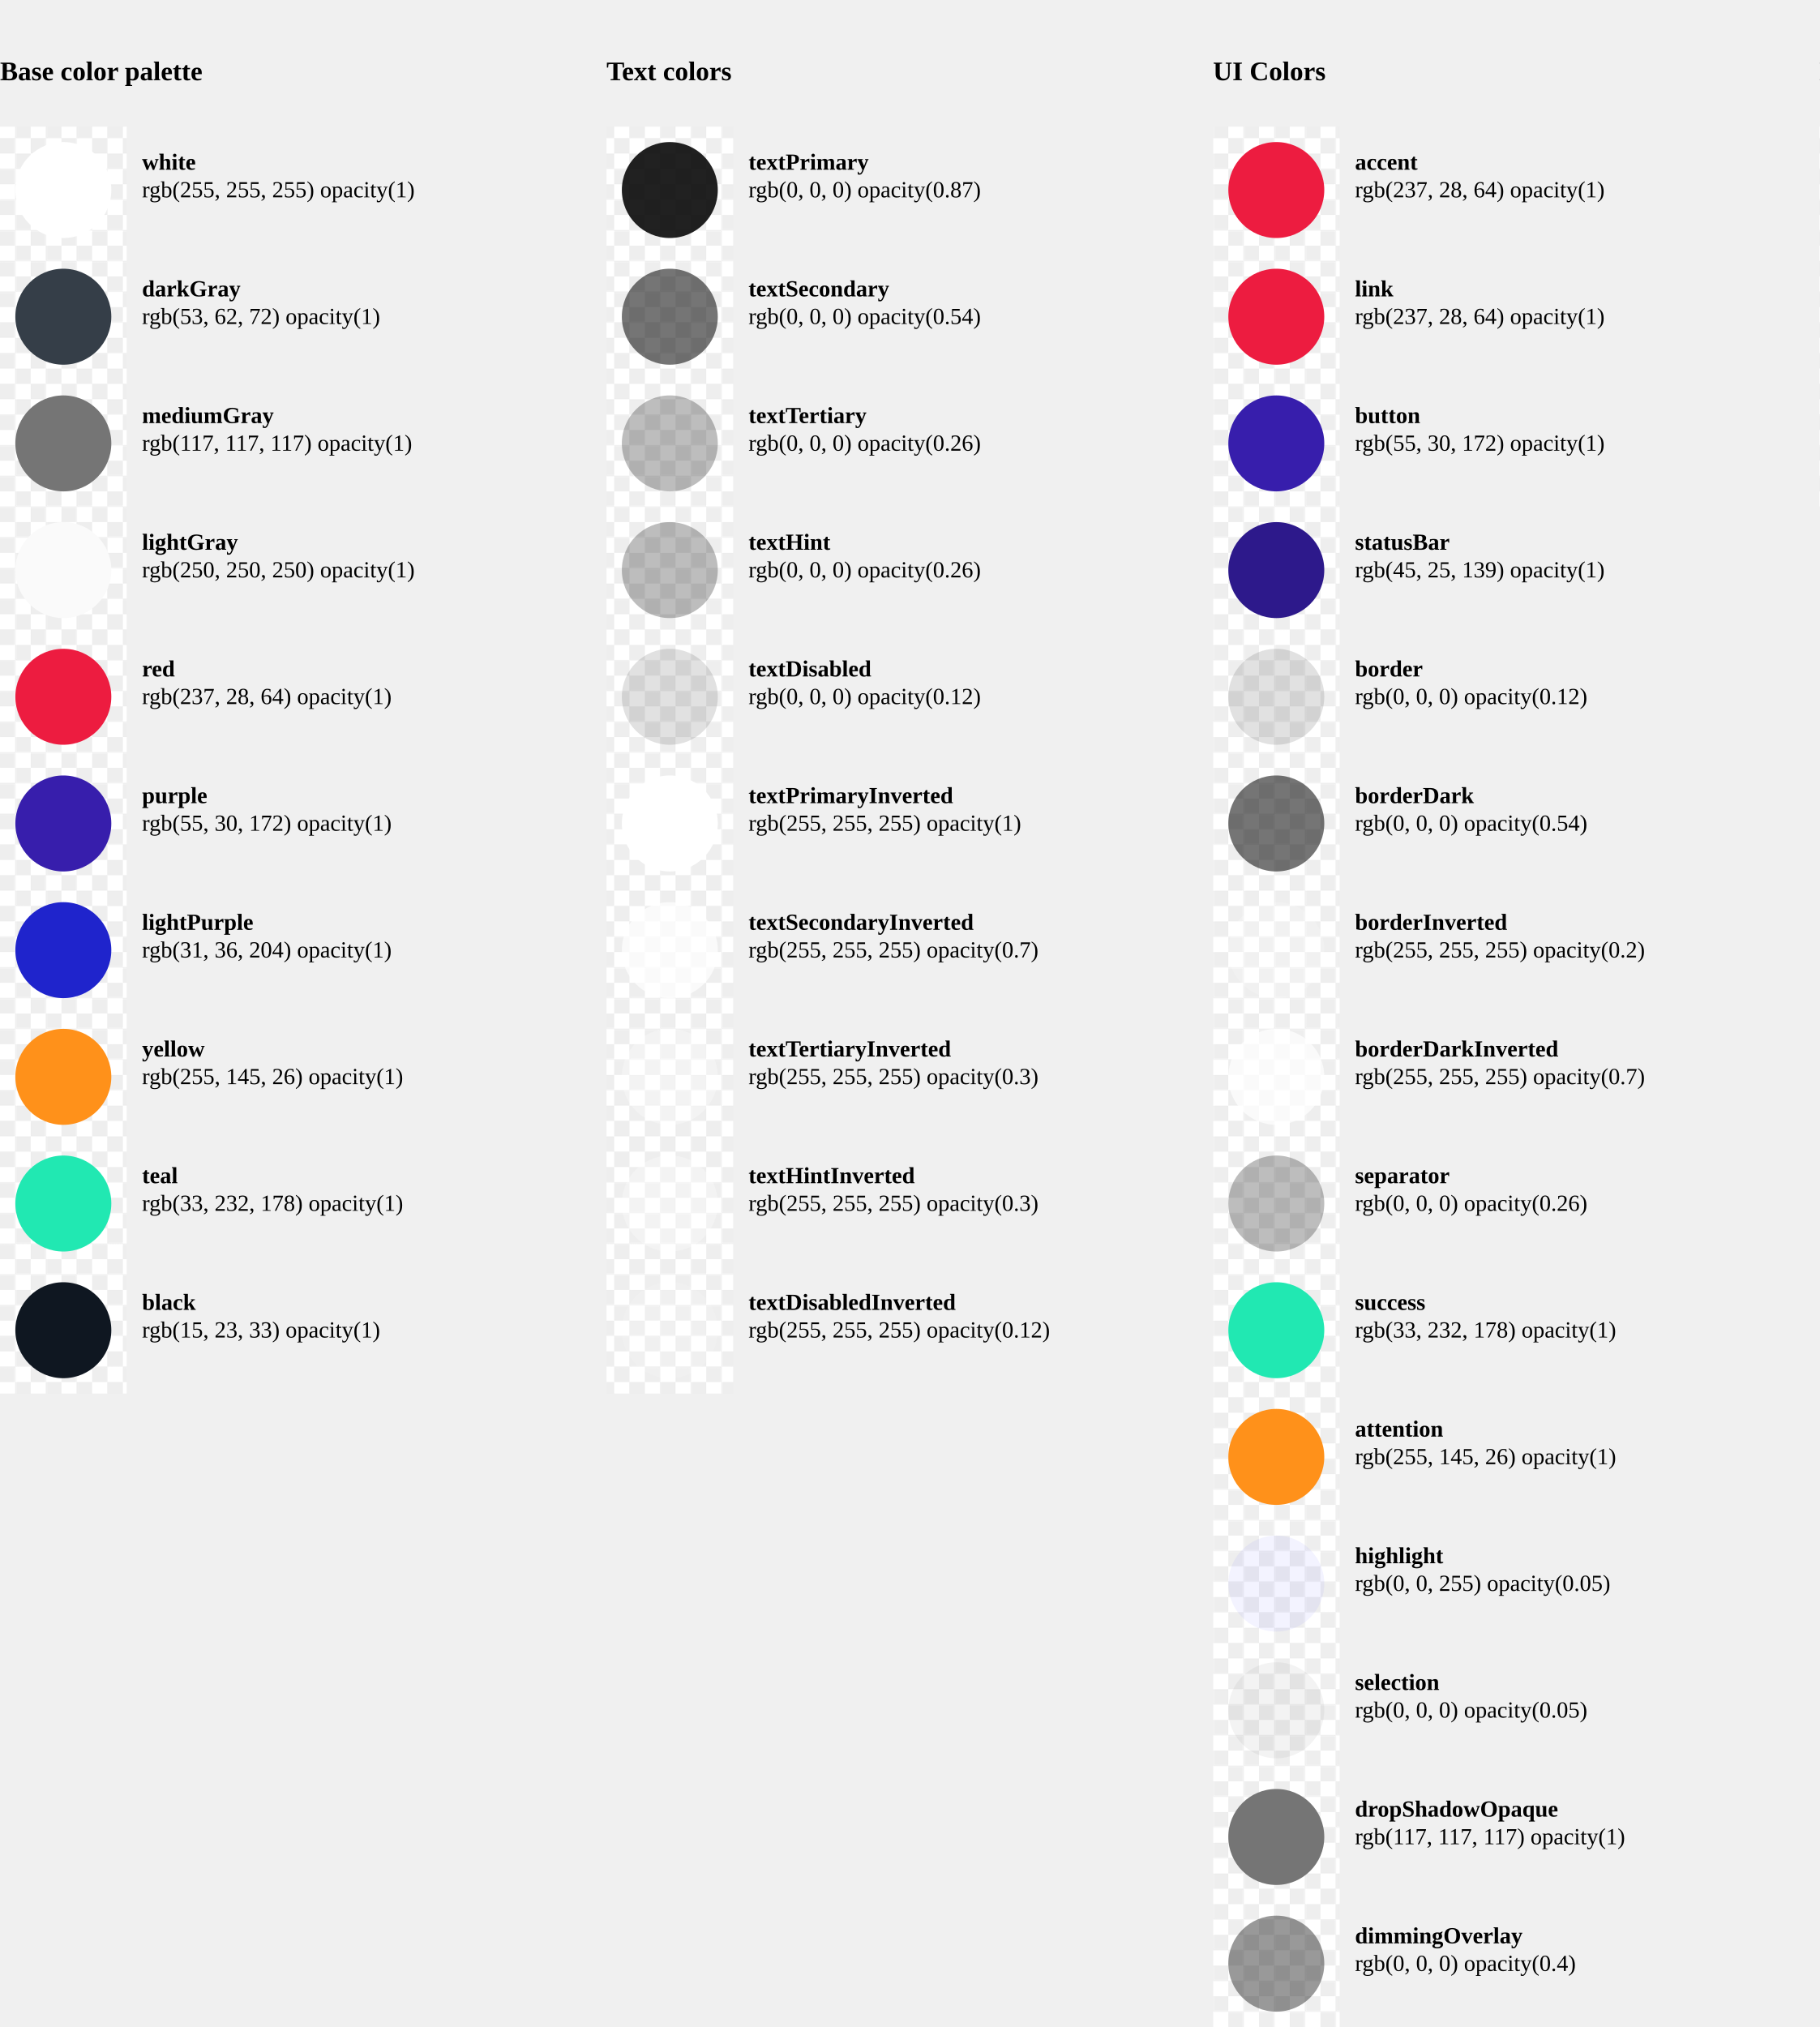
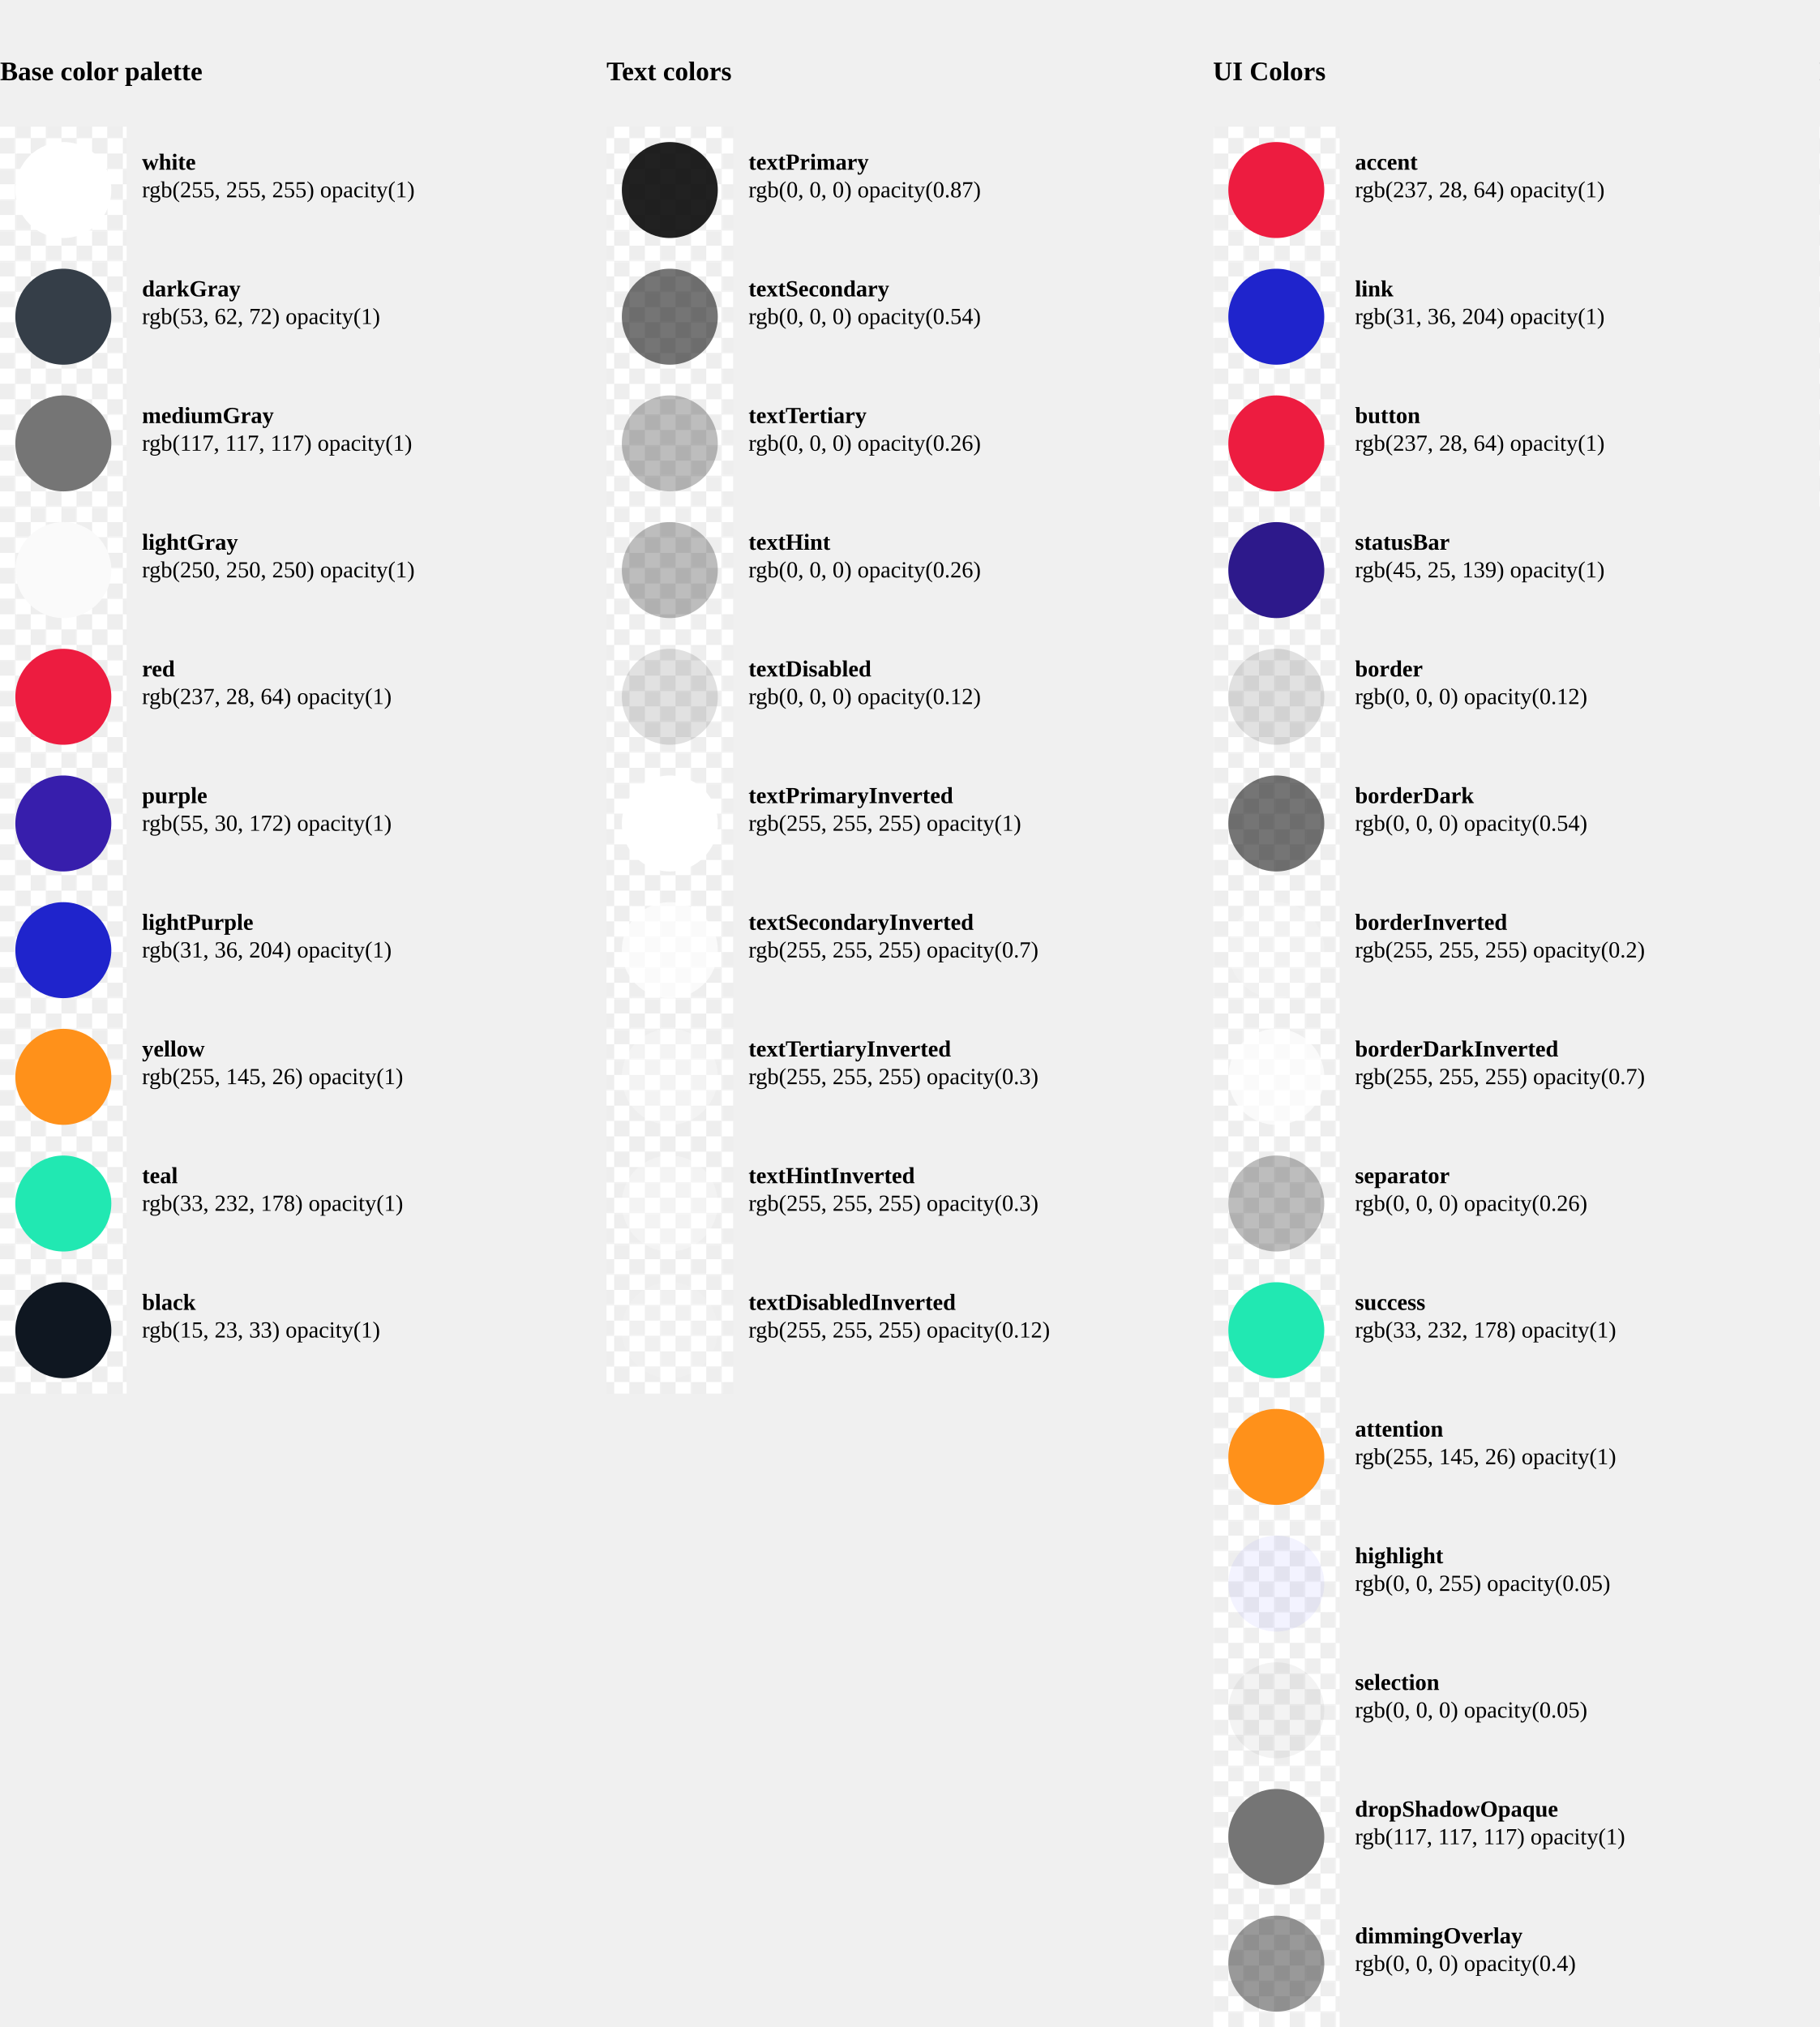
<svg xmlns="http://www.w3.org/2000/svg" version="1.1" id="Meetup_Swatches" x="0px" y="0px" width="948" height="1056" viewBox="0 0 948 1056" xml:space="preserve">
  <defs>
    <pattern id="dark_grid" width="16" height="16" patternUnits="userSpaceOnUse">
      <rect fill="#111" x="0" y="0" width="8" height="8" />
      <rect fill="#222" x="8" y="0" width="8" height="8" />
      <rect fill="#222" x="0" y="8" width="8" height="8" />
      <rect fill="#111" x="8" y="8" width="8" height="8" />
    </pattern>
    <pattern id="light_grid" width="16" height="16" patternUnits="userSpaceOnUse">
      <rect fill="#fff" x="0" y="0" width="8" height="8" />
      <rect fill="#eee" x="8" y="0" width="8" height="8" />
      <rect fill="#eee" x="0" y="8" width="8" height="8" />
      <rect fill="#fff" x="8" y="8" width="8" height="8" />
    </pattern>
  </defs>
  <text x="0" y="25" font-size="14">
    <tspan x="0" dy="1.2em" font-weight="bold">Base color palette</tspan>
    <tspan x="0" dy="1.2em" />
  </text>
  <rect fill="url(#light_grid)" x="0" y="66" width="66" height="660" />
  <circle cx="33" cy="99" r="25" fill="rgb(255, 255, 255)" opacity="1" />
  <text x="74" y="74" font-size="12">
    <tspan x="74" dy="1.2em" font-weight="bold">white</tspan>
    <tspan x="74" dy="1.2em">rgb(255, 255, 255) opacity(1)</tspan>
  </text>
  <circle cx="33" cy="165" r="25" fill="rgb(53, 62, 72)" opacity="1" />
  <text x="74" y="140" font-size="12">
    <tspan x="74" dy="1.2em" font-weight="bold">darkGray</tspan>
    <tspan x="74" dy="1.2em">rgb(53, 62, 72) opacity(1)</tspan>
  </text>
  <circle cx="33" cy="231" r="25" fill="rgb(117, 117, 117)" opacity="1" />
  <text x="74" y="206" font-size="12">
    <tspan x="74" dy="1.2em" font-weight="bold">mediumGray</tspan>
    <tspan x="74" dy="1.2em">rgb(117, 117, 117) opacity(1)</tspan>
  </text>
  <circle cx="33" cy="297" r="25" fill="rgb(250, 250, 250)" opacity="1" />
  <text x="74" y="272" font-size="12">
    <tspan x="74" dy="1.2em" font-weight="bold">lightGray</tspan>
    <tspan x="74" dy="1.2em">rgb(250, 250, 250) opacity(1)</tspan>
  </text>
  <circle cx="33" cy="363" r="25" fill="rgb(237, 28, 64)" opacity="1" />
  <text x="74" y="338" font-size="12">
    <tspan x="74" dy="1.2em" font-weight="bold">red</tspan>
    <tspan x="74" dy="1.2em">rgb(237, 28, 64) opacity(1)</tspan>
  </text>
  <circle cx="33" cy="429" r="25" fill="rgb(55, 30, 172)" opacity="1" />
  <text x="74" y="404" font-size="12">
    <tspan x="74" dy="1.2em" font-weight="bold">purple</tspan>
    <tspan x="74" dy="1.2em">rgb(55, 30, 172) opacity(1)</tspan>
  </text>
  <circle cx="33" cy="495" r="25" fill="rgb(31, 36, 204)" opacity="1" />
  <text x="74" y="470" font-size="12">
    <tspan x="74" dy="1.2em" font-weight="bold">lightPurple</tspan>
    <tspan x="74" dy="1.2em">rgb(31, 36, 204) opacity(1)</tspan>
  </text>
  <circle cx="33" cy="561" r="25" fill="rgb(255, 145, 26)" opacity="1" />
  <text x="74" y="536" font-size="12">
    <tspan x="74" dy="1.2em" font-weight="bold">yellow</tspan>
    <tspan x="74" dy="1.2em">rgb(255, 145, 26) opacity(1)</tspan>
  </text>
  <circle cx="33" cy="627" r="25" fill="rgb(33, 232, 178)" opacity="1" />
  <text x="74" y="602" font-size="12">
    <tspan x="74" dy="1.2em" font-weight="bold">teal</tspan>
    <tspan x="74" dy="1.2em">rgb(33, 232, 178) opacity(1)</tspan>
  </text>
  <circle cx="33" cy="693" r="25" fill="rgb(15, 23, 33)" opacity="1" />
  <text x="74" y="668" font-size="12">
    <tspan x="74" dy="1.2em" font-weight="bold">black</tspan>
    <tspan x="74" dy="1.2em">rgb(15, 23, 33) opacity(1)</tspan>
  </text>
  <text x="316" y="25" font-size="14">
    <tspan x="316" dy="1.2em" font-weight="bold">Text colors</tspan>
    <tspan x="316" dy="1.2em" />
  </text>
  <rect fill="url(#light_grid)" x="316" y="66" width="66" height="660" />
  <circle cx="349" cy="99" r="25" fill="rgb(0, 0, 0)" opacity="0.87" />
  <text x="390" y="74" font-size="12">
    <tspan x="390" dy="1.2em" font-weight="bold">textPrimary</tspan>
    <tspan x="390" dy="1.2em">rgb(0, 0, 0) opacity(0.87)</tspan>
  </text>
  <circle cx="349" cy="165" r="25" fill="rgb(0, 0, 0)" opacity="0.54" />
  <text x="390" y="140" font-size="12">
    <tspan x="390" dy="1.2em" font-weight="bold">textSecondary</tspan>
    <tspan x="390" dy="1.2em">rgb(0, 0, 0) opacity(0.54)</tspan>
  </text>
  <circle cx="349" cy="231" r="25" fill="rgb(0, 0, 0)" opacity="0.26" />
  <text x="390" y="206" font-size="12">
    <tspan x="390" dy="1.2em" font-weight="bold">textTertiary</tspan>
    <tspan x="390" dy="1.2em">rgb(0, 0, 0) opacity(0.26)</tspan>
  </text>
  <circle cx="349" cy="297" r="25" fill="rgb(0, 0, 0)" opacity="0.26" />
  <text x="390" y="272" font-size="12">
    <tspan x="390" dy="1.2em" font-weight="bold">textHint</tspan>
    <tspan x="390" dy="1.2em">rgb(0, 0, 0) opacity(0.26)</tspan>
  </text>
  <circle cx="349" cy="363" r="25" fill="rgb(0, 0, 0)" opacity="0.12" />
  <text x="390" y="338" font-size="12">
    <tspan x="390" dy="1.2em" font-weight="bold">textDisabled</tspan>
    <tspan x="390" dy="1.2em">rgb(0, 0, 0) opacity(0.12)</tspan>
  </text>
  <circle cx="349" cy="429" r="25" fill="rgb(255, 255, 255)" opacity="1" />
  <text x="390" y="404" font-size="12">
    <tspan x="390" dy="1.2em" font-weight="bold">textPrimaryInverted</tspan>
    <tspan x="390" dy="1.2em">rgb(255, 255, 255) opacity(1)</tspan>
  </text>
  <circle cx="349" cy="495" r="25" fill="rgb(255, 255, 255)" opacity="0.7" />
  <text x="390" y="470" font-size="12">
    <tspan x="390" dy="1.2em" font-weight="bold">textSecondaryInverted</tspan>
    <tspan x="390" dy="1.2em">rgb(255, 255, 255) opacity(0.7)</tspan>
  </text>
  <circle cx="349" cy="561" r="25" fill="rgb(255, 255, 255)" opacity="0.3" />
  <text x="390" y="536" font-size="12">
    <tspan x="390" dy="1.2em" font-weight="bold">textTertiaryInverted</tspan>
    <tspan x="390" dy="1.2em">rgb(255, 255, 255) opacity(0.3)</tspan>
  </text>
  <circle cx="349" cy="627" r="25" fill="rgb(255, 255, 255)" opacity="0.3" />
  <text x="390" y="602" font-size="12">
    <tspan x="390" dy="1.2em" font-weight="bold">textHintInverted</tspan>
    <tspan x="390" dy="1.2em">rgb(255, 255, 255) opacity(0.3)</tspan>
  </text>
  <circle cx="349" cy="693" r="25" fill="rgb(255, 255, 255)" opacity="0.12" />
  <text x="390" y="668" font-size="12">
    <tspan x="390" dy="1.2em" font-weight="bold">textDisabledInverted</tspan>
    <tspan x="390" dy="1.2em">rgb(255, 255, 255) opacity(0.12)</tspan>
  </text>
  <text x="632" y="25" font-size="14">
    <tspan x="632" dy="1.2em" font-weight="bold">UI Colors</tspan>
    <tspan x="632" dy="1.2em" />
  </text>
  <rect fill="url(#light_grid)" x="632" y="66" width="66" height="990" />
  <circle cx="665" cy="99" r="25" fill="rgb(237, 28, 64)" opacity="1" />
  <text x="706" y="74" font-size="12">
    <tspan x="706" dy="1.2em" font-weight="bold">accent</tspan>
    <tspan x="706" dy="1.2em">rgb(237, 28, 64) opacity(1)</tspan>
  </text>
-   <circle cx="665" cy="165" r="25" fill="rgb(237, 28, 64)" opacity="1" />
+   <circle cx="665" cy="165" r="25" fill="rgb(31, 36, 204)" opacity="1" />
  <text x="706" y="140" font-size="12">
    <tspan x="706" dy="1.2em" font-weight="bold">link</tspan>
-     <tspan x="706" dy="1.2em">rgb(237, 28, 64) opacity(1)</tspan>
-   </text>
-   <circle cx="665" cy="231" r="25" fill="rgb(55, 30, 172)" opacity="1" />
+     <tspan x="706" dy="1.2em">rgb(31, 36, 204) opacity(1)</tspan>
+   </text>
+   <circle cx="665" cy="231" r="25" fill="rgb(237, 28, 64)" opacity="1" />
  <text x="706" y="206" font-size="12">
    <tspan x="706" dy="1.2em" font-weight="bold">button</tspan>
-     <tspan x="706" dy="1.2em">rgb(55, 30, 172) opacity(1)</tspan>
+     <tspan x="706" dy="1.2em">rgb(237, 28, 64) opacity(1)</tspan>
  </text>
  <circle cx="665" cy="297" r="25" fill="rgb(45, 25, 139)" opacity="1" />
  <text x="706" y="272" font-size="12">
    <tspan x="706" dy="1.2em" font-weight="bold">statusBar</tspan>
    <tspan x="706" dy="1.2em">rgb(45, 25, 139) opacity(1)</tspan>
  </text>
  <circle cx="665" cy="363" r="25" fill="rgb(0, 0, 0)" opacity="0.12" />
  <text x="706" y="338" font-size="12">
    <tspan x="706" dy="1.2em" font-weight="bold">border</tspan>
    <tspan x="706" dy="1.2em">rgb(0, 0, 0) opacity(0.12)</tspan>
  </text>
  <circle cx="665" cy="429" r="25" fill="rgb(0, 0, 0)" opacity="0.54" />
  <text x="706" y="404" font-size="12">
    <tspan x="706" dy="1.2em" font-weight="bold">borderDark</tspan>
    <tspan x="706" dy="1.2em">rgb(0, 0, 0) opacity(0.54)</tspan>
  </text>
  <circle cx="665" cy="495" r="25" fill="rgb(255, 255, 255)" opacity="0.2" />
  <text x="706" y="470" font-size="12">
    <tspan x="706" dy="1.2em" font-weight="bold">borderInverted</tspan>
    <tspan x="706" dy="1.2em">rgb(255, 255, 255) opacity(0.2)</tspan>
  </text>
  <circle cx="665" cy="561" r="25" fill="rgb(255, 255, 255)" opacity="0.7" />
  <text x="706" y="536" font-size="12">
    <tspan x="706" dy="1.2em" font-weight="bold">borderDarkInverted</tspan>
    <tspan x="706" dy="1.2em">rgb(255, 255, 255) opacity(0.7)</tspan>
  </text>
  <circle cx="665" cy="627" r="25" fill="rgb(0, 0, 0)" opacity="0.26" />
  <text x="706" y="602" font-size="12">
    <tspan x="706" dy="1.2em" font-weight="bold">separator</tspan>
    <tspan x="706" dy="1.2em">rgb(0, 0, 0) opacity(0.26)</tspan>
  </text>
  <circle cx="665" cy="693" r="25" fill="rgb(33, 232, 178)" opacity="1" />
  <text x="706" y="668" font-size="12">
    <tspan x="706" dy="1.2em" font-weight="bold">success</tspan>
    <tspan x="706" dy="1.2em">rgb(33, 232, 178) opacity(1)</tspan>
  </text>
  <circle cx="665" cy="759" r="25" fill="rgb(255, 145, 26)" opacity="1" />
  <text x="706" y="734" font-size="12">
    <tspan x="706" dy="1.2em" font-weight="bold">attention</tspan>
    <tspan x="706" dy="1.2em">rgb(255, 145, 26) opacity(1)</tspan>
  </text>
  <circle cx="665" cy="825" r="25" fill="rgb(0, 0, 255)" opacity="0.05" />
  <text x="706" y="800" font-size="12">
    <tspan x="706" dy="1.2em" font-weight="bold">highlight</tspan>
    <tspan x="706" dy="1.2em">rgb(0, 0, 255) opacity(0.05)</tspan>
  </text>
  <circle cx="665" cy="891" r="25" fill="rgb(0, 0, 0)" opacity="0.05" />
  <text x="706" y="866" font-size="12">
    <tspan x="706" dy="1.2em" font-weight="bold">selection</tspan>
    <tspan x="706" dy="1.2em">rgb(0, 0, 0) opacity(0.05)</tspan>
  </text>
  <circle cx="665" cy="957" r="25" fill="rgb(117, 117, 117)" opacity="1" />
  <text x="706" y="932" font-size="12">
    <tspan x="706" dy="1.2em" font-weight="bold">dropShadowOpaque</tspan>
    <tspan x="706" dy="1.2em">rgb(117, 117, 117) opacity(1)</tspan>
  </text>
  <circle cx="665" cy="1023" r="25" fill="rgb(0, 0, 0)" opacity="0.4" />
  <text x="706" y="998" font-size="12">
    <tspan x="706" dy="1.2em" font-weight="bold">dimmingOverlay</tspan>
    <tspan x="706" dy="1.2em">rgb(0, 0, 0) opacity(0.4)</tspan>
  </text>
  <text x="948" y="25" font-size="14">
    <tspan x="948" dy="1.2em" font-weight="bold">Background colors</tspan>
    <tspan x="948" dy="1.2em" />
  </text>
  <rect fill="url(#light_grid)" x="948" y="66" width="66" height="198" />
  <circle cx="981" cy="99" r="25" fill="rgb(255, 255, 255)" opacity="1" />
  <text x="1022" y="74" font-size="12">
    <tspan x="1022" dy="1.2em" font-weight="bold">contentBG</tspan>
    <tspan x="1022" dy="1.2em">rgb(255, 255, 255) opacity(1)</tspan>
  </text>
  <circle cx="981" cy="165" r="25" fill="rgb(15, 23, 33)" opacity="1" />
  <text x="1022" y="140" font-size="12">
    <tspan x="1022" dy="1.2em" font-weight="bold">contentBGInverted</tspan>
    <tspan x="1022" dy="1.2em">rgb(15, 23, 33) opacity(1)</tspan>
  </text>
  <circle cx="981" cy="231" r="25" fill="rgb(250, 250, 250)" opacity="1" />
  <text x="1022" y="206" font-size="12">
    <tspan x="1022" dy="1.2em" font-weight="bold">collectionBG</tspan>
    <tspan x="1022" dy="1.2em">rgb(250, 250, 250) opacity(1)</tspan>
  </text>
</svg>
